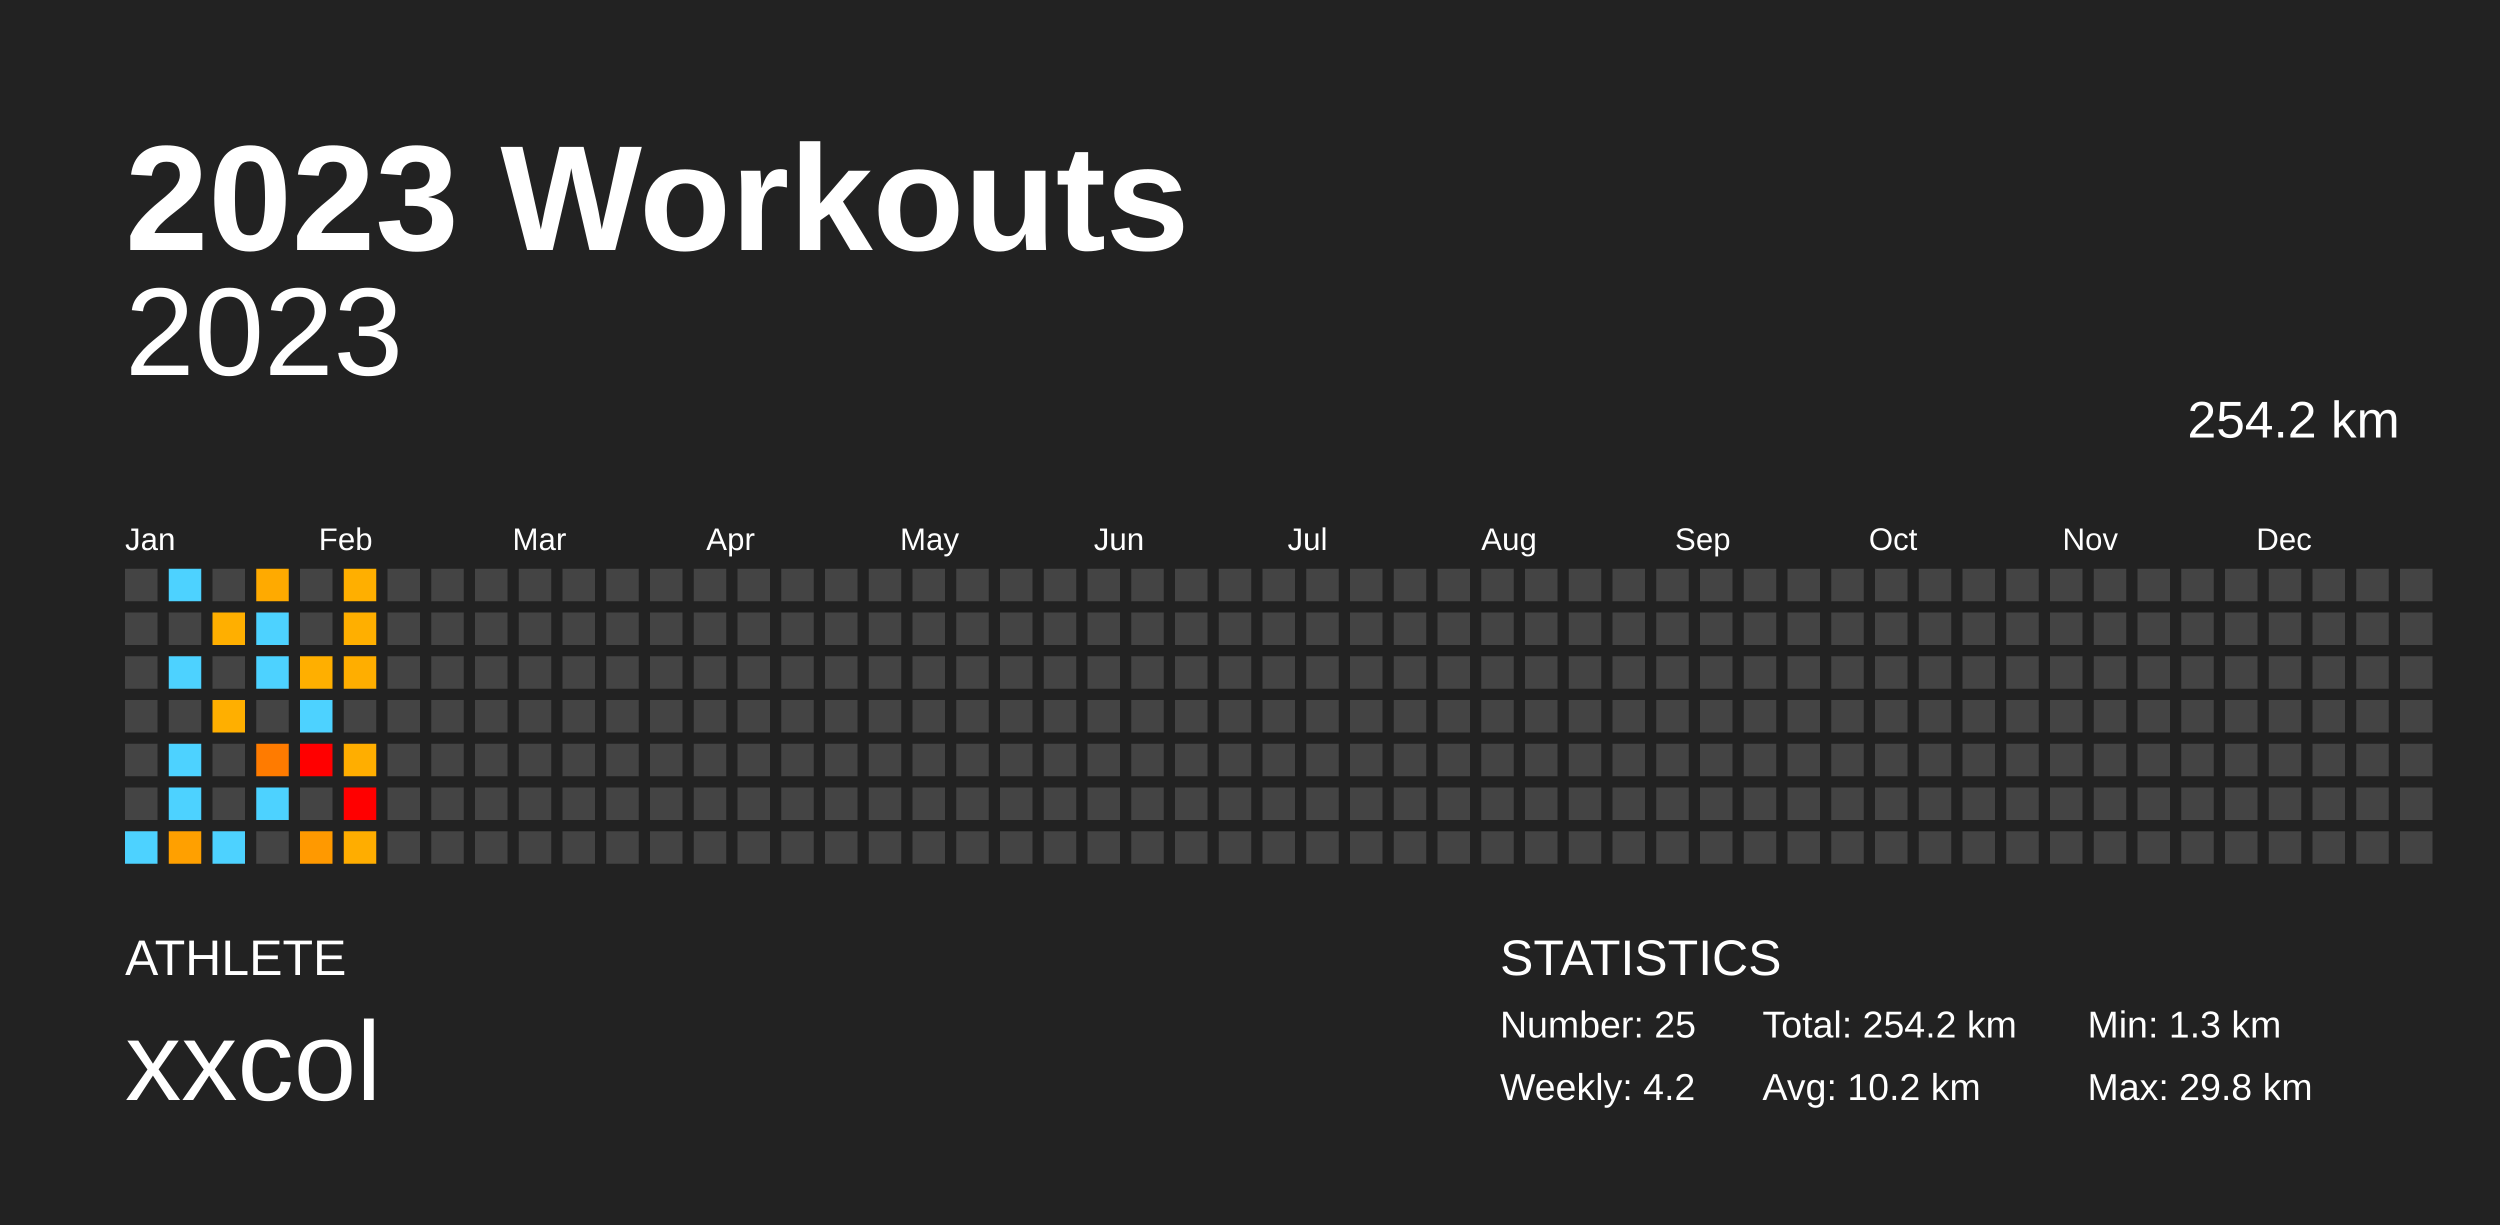
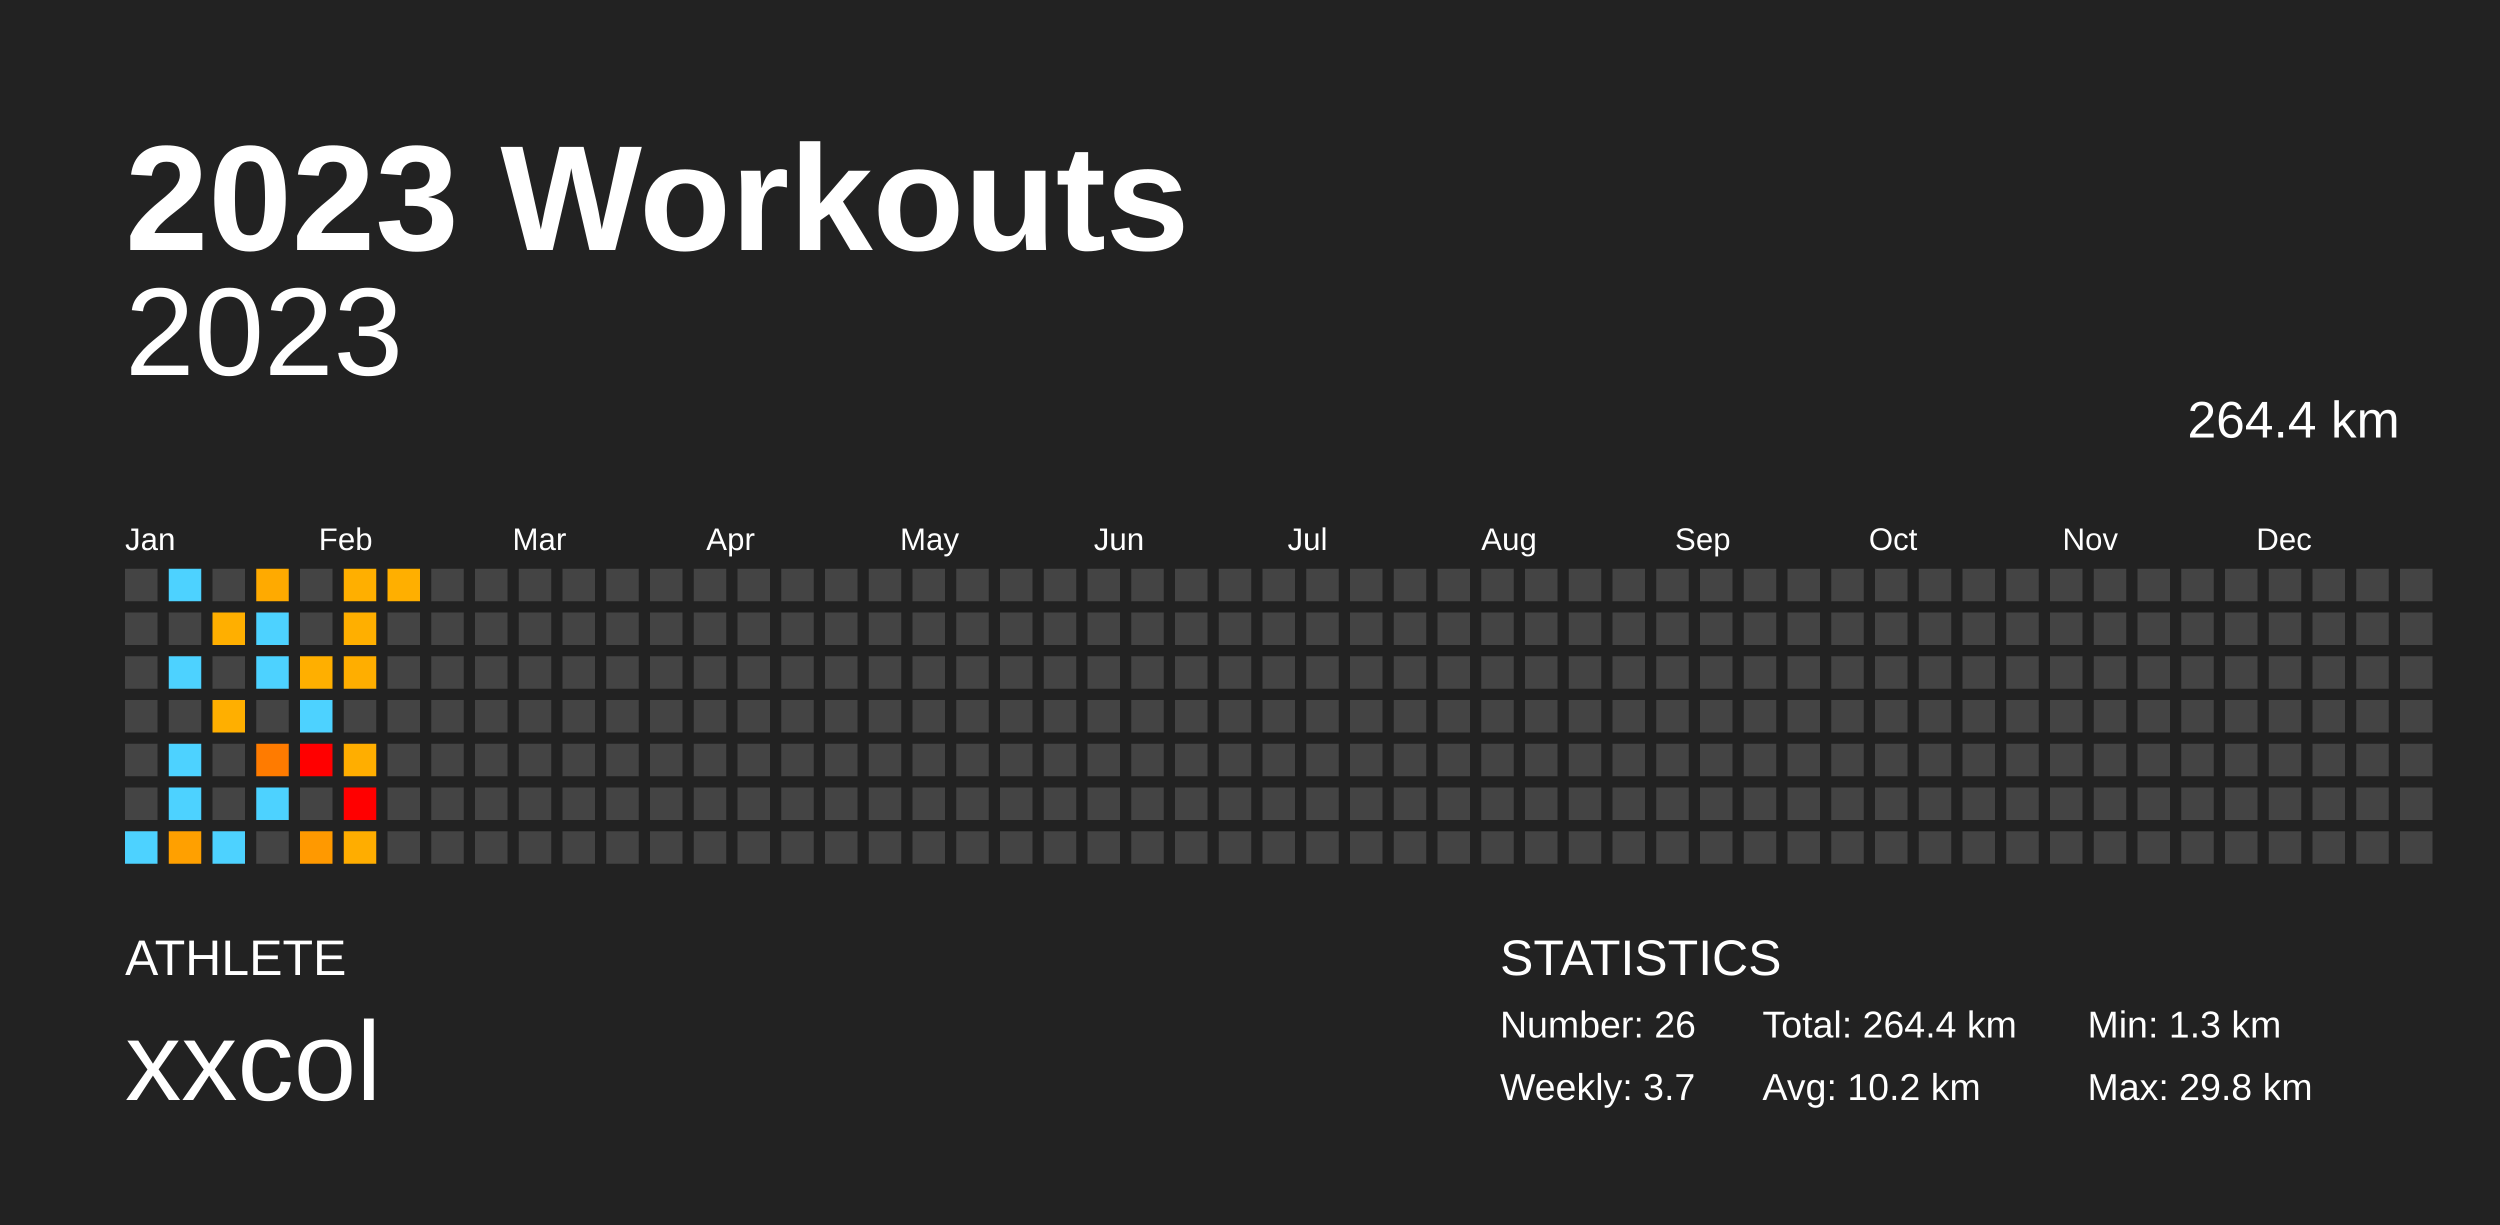
<svg xmlns="http://www.w3.org/2000/svg" baseProfile="full" height="98mm" version="1.1" viewBox="0,0,200,98" width="200mm">
  <defs />
  <rect fill="#222222" height="98" width="200" x="0" y="0" />
  <text fill="#FFFFFF" style="font-size:12px; font-family:Arial; font-weight:bold;" x="10" y="20">2023 Workouts</text>
  <text fill="#FFFFFF" style="font-size:4px; font-family:Arial" x="10" y="78">ATHLETE</text>
  <text fill="#FFFFFF" style="font-size:9px; font-family:Arial" x="10" y="88">xxcol</text>
  <text fill="#FFFFFF" style="font-size:4px; font-family:Arial" x="120" y="78">STATISTICS</text>
-   <text fill="#FFFFFF" style="font-size:3px; font-family:Arial" x="120" y="83">Number: 25</text>
-   <text fill="#FFFFFF" style="font-size:3px; font-family:Arial" x="120" y="88">Weekly: 4.2</text>
-   <text fill="#FFFFFF" style="font-size:3px; font-family:Arial" x="141" y="83">Total: 254.2 km</text>
+   <text fill="#FFFFFF" style="font-size:3px; font-family:Arial" x="120" y="83">Number: 26</text>
+   <text fill="#FFFFFF" style="font-size:3px; font-family:Arial" x="120" y="88">Weekly: 3.7</text>
+   <text fill="#FFFFFF" style="font-size:3px; font-family:Arial" x="141" y="83">Total: 264.4 km</text>
  <text fill="#FFFFFF" style="font-size:3px; font-family:Arial" x="141" y="88">Avg: 10.2 km</text>
  <text fill="#FFFFFF" style="font-size:3px; font-family:Arial" x="167" y="83">Min: 1.3 km</text>
  <text fill="#FFFFFF" style="font-size:3px; font-family:Arial" x="167" y="88">Max: 29.8 km</text>
  <text alignment-baseline="hanging" fill="#FFFFFF" style="font-size:10.0px; font-family:Arial;" x="10" y="30">2023</text>
-   <text alignment-baseline="hanging" fill="#FFFFFF" style="font-size:4.125px; font-family:Arial;" x="175" y="35">254.2 km</text>
+   <text alignment-baseline="hanging" fill="#FFFFFF" style="font-size:4.125px; font-family:Arial;" x="175" y="35">264.4 km</text>
  <text fill="#FFFFFF" style="font-size:2.5px; font-family:Arial" x="10.0" y="44">Jan</text>
  <text fill="#FFFFFF" style="font-size:2.5px; font-family:Arial" x="25.5" y="44">Feb</text>
  <text fill="#FFFFFF" style="font-size:2.5px; font-family:Arial" x="41.0" y="44">Mar</text>
  <text fill="#FFFFFF" style="font-size:2.5px; font-family:Arial" x="56.5" y="44">Apr</text>
  <text fill="#FFFFFF" style="font-size:2.5px; font-family:Arial" x="72.0" y="44">May</text>
  <text fill="#FFFFFF" style="font-size:2.5px; font-family:Arial" x="87.5" y="44">Jun</text>
  <text fill="#FFFFFF" style="font-size:2.5px; font-family:Arial" x="103.0" y="44">Jul</text>
  <text fill="#FFFFFF" style="font-size:2.5px; font-family:Arial" x="118.5" y="44">Aug</text>
  <text fill="#FFFFFF" style="font-size:2.5px; font-family:Arial" x="134.0" y="44">Sep</text>
  <text fill="#FFFFFF" style="font-size:2.5px; font-family:Arial" x="149.5" y="44">Oct</text>
  <text fill="#FFFFFF" style="font-size:2.5px; font-family:Arial" x="165.0" y="44">Nov</text>
  <text fill="#FFFFFF" style="font-size:2.5px; font-family:Arial" x="180.5" y="44">Dec</text>
  <rect fill="#444444" height="2.6" width="2.6" x="10.0" y="45.5" />
  <rect fill="#444444" height="2.6" width="2.6" x="10.0" y="49.0" />
  <rect fill="#444444" height="2.6" width="2.6" x="10.0" y="52.5" />
  <rect fill="#444444" height="2.6" width="2.6" x="10.0" y="56.0" />
  <rect fill="#444444" height="2.6" width="2.6" x="10.0" y="59.5" />
  <rect fill="#444444" height="2.6" width="2.6" x="10.0" y="63.0" />
  <rect fill="#4dd2ff" height="2.6" width="2.6" x="10.0" y="66.5" />
  <rect fill="#4dd2ff" height="2.6" width="2.6" x="13.5" y="45.5" />
  <rect fill="#444444" height="2.6" width="2.6" x="13.5" y="49.0" />
  <rect fill="#4dd2ff" height="2.6" width="2.6" x="13.5" y="52.5" />
  <rect fill="#444444" height="2.6" width="2.6" x="13.5" y="56.0" />
  <rect fill="#4dd2ff" height="2.6" width="2.6" x="13.5" y="59.5" />
  <rect fill="#4dd2ff" height="2.6" width="2.6" x="13.5" y="63.0" />
  <rect fill="#ffa000" height="2.6" width="2.6" x="13.5" y="66.5" />
  <rect fill="#444444" height="2.6" width="2.6" x="17.0" y="45.5" />
  <rect fill="#ffaf00" height="2.6" width="2.6" x="17.0" y="49.0" />
  <rect fill="#444444" height="2.6" width="2.6" x="17.0" y="52.5" />
  <rect fill="#ffaf00" height="2.6" width="2.6" x="17.0" y="56.0" />
  <rect fill="#444444" height="2.6" width="2.6" x="17.0" y="59.5" />
  <rect fill="#444444" height="2.6" width="2.6" x="17.0" y="63.0" />
  <rect fill="#4dd2ff" height="2.6" width="2.6" x="17.0" y="66.5" />
  <rect fill="#ffaa00" height="2.6" width="2.6" x="20.5" y="45.5" />
  <rect fill="#4dd2ff" height="2.6" width="2.6" x="20.5" y="49.0" />
  <rect fill="#4dd2ff" height="2.6" width="2.6" x="20.5" y="52.5" />
  <rect fill="#444444" height="2.6" width="2.6" x="20.5" y="56.0" />
  <rect fill="#ff7b00" height="2.6" width="2.6" x="20.5" y="59.5" />
  <rect fill="#4dd2ff" height="2.6" width="2.6" x="20.5" y="63.0" />
  <rect fill="#444444" height="2.6" width="2.6" x="20.5" y="66.5" />
  <rect fill="#444444" height="2.6" width="2.6" x="24.0" y="45.5" />
  <rect fill="#444444" height="2.6" width="2.6" x="24.0" y="49.0" />
  <rect fill="#ffaf00" height="2.6" width="2.6" x="24.0" y="52.5" />
  <rect fill="#4dd2ff" height="2.6" width="2.6" x="24.0" y="56.0" />
  <rect fill="red" height="2.6" width="2.6" x="24.0" y="59.5" />
  <rect fill="#444444" height="2.6" width="2.6" x="24.0" y="63.0" />
  <rect fill="#ff9900" height="2.6" width="2.6" x="24.0" y="66.5" />
  <rect fill="#ffaf00" height="2.6" width="2.6" x="27.5" y="45.5" />
  <rect fill="#ffaf00" height="2.6" width="2.6" x="27.5" y="49.0" />
  <rect fill="#ffae00" height="2.6" width="2.6" x="27.5" y="52.5" />
  <rect fill="#444444" height="2.6" width="2.6" x="27.5" y="56.0" />
  <rect fill="#ffae00" height="2.6" width="2.6" x="27.5" y="59.5" />
  <rect fill="red" height="2.6" width="2.6" x="27.5" y="63.0" />
  <rect fill="#ffad00" height="2.6" width="2.6" x="27.5" y="66.5" />
-   <rect fill="#444444" height="2.6" width="2.6" x="31.0" y="45.5" />
+   <rect fill="#ffaf00" height="2.6" width="2.6" x="31.0" y="45.5" />
  <rect fill="#444444" height="2.6" width="2.6" x="31.0" y="49.0" />
  <rect fill="#444444" height="2.6" width="2.6" x="31.0" y="52.5" />
  <rect fill="#444444" height="2.6" width="2.6" x="31.0" y="56.0" />
  <rect fill="#444444" height="2.6" width="2.6" x="31.0" y="59.5" />
  <rect fill="#444444" height="2.6" width="2.6" x="31.0" y="63.0" />
  <rect fill="#444444" height="2.6" width="2.6" x="31.0" y="66.5" />
  <rect fill="#444444" height="2.6" width="2.6" x="34.5" y="45.5" />
  <rect fill="#444444" height="2.6" width="2.6" x="34.5" y="49.0" />
  <rect fill="#444444" height="2.6" width="2.6" x="34.5" y="52.5" />
  <rect fill="#444444" height="2.6" width="2.6" x="34.5" y="56.0" />
  <rect fill="#444444" height="2.6" width="2.6" x="34.5" y="59.5" />
  <rect fill="#444444" height="2.6" width="2.6" x="34.5" y="63.0" />
  <rect fill="#444444" height="2.6" width="2.6" x="34.5" y="66.5" />
  <rect fill="#444444" height="2.6" width="2.6" x="38.0" y="45.5" />
  <rect fill="#444444" height="2.6" width="2.6" x="38.0" y="49.0" />
  <rect fill="#444444" height="2.6" width="2.6" x="38.0" y="52.5" />
  <rect fill="#444444" height="2.6" width="2.6" x="38.0" y="56.0" />
  <rect fill="#444444" height="2.6" width="2.6" x="38.0" y="59.5" />
  <rect fill="#444444" height="2.6" width="2.6" x="38.0" y="63.0" />
  <rect fill="#444444" height="2.6" width="2.6" x="38.0" y="66.5" />
  <rect fill="#444444" height="2.6" width="2.6" x="41.5" y="45.5" />
  <rect fill="#444444" height="2.6" width="2.6" x="41.5" y="49.0" />
  <rect fill="#444444" height="2.6" width="2.6" x="41.5" y="52.5" />
  <rect fill="#444444" height="2.6" width="2.6" x="41.5" y="56.0" />
  <rect fill="#444444" height="2.6" width="2.6" x="41.5" y="59.5" />
  <rect fill="#444444" height="2.6" width="2.6" x="41.5" y="63.0" />
  <rect fill="#444444" height="2.6" width="2.6" x="41.5" y="66.5" />
  <rect fill="#444444" height="2.6" width="2.6" x="45.0" y="45.5" />
  <rect fill="#444444" height="2.6" width="2.6" x="45.0" y="49.0" />
  <rect fill="#444444" height="2.6" width="2.6" x="45.0" y="52.5" />
  <rect fill="#444444" height="2.6" width="2.6" x="45.0" y="56.0" />
  <rect fill="#444444" height="2.6" width="2.6" x="45.0" y="59.5" />
  <rect fill="#444444" height="2.6" width="2.6" x="45.0" y="63.0" />
  <rect fill="#444444" height="2.6" width="2.6" x="45.0" y="66.5" />
  <rect fill="#444444" height="2.6" width="2.6" x="48.5" y="45.5" />
  <rect fill="#444444" height="2.6" width="2.6" x="48.5" y="49.0" />
  <rect fill="#444444" height="2.6" width="2.6" x="48.5" y="52.5" />
  <rect fill="#444444" height="2.6" width="2.6" x="48.5" y="56.0" />
  <rect fill="#444444" height="2.6" width="2.6" x="48.5" y="59.5" />
  <rect fill="#444444" height="2.6" width="2.6" x="48.5" y="63.0" />
  <rect fill="#444444" height="2.6" width="2.6" x="48.5" y="66.5" />
  <rect fill="#444444" height="2.6" width="2.6" x="52.0" y="45.5" />
  <rect fill="#444444" height="2.6" width="2.6" x="52.0" y="49.0" />
  <rect fill="#444444" height="2.6" width="2.6" x="52.0" y="52.5" />
  <rect fill="#444444" height="2.6" width="2.6" x="52.0" y="56.0" />
  <rect fill="#444444" height="2.6" width="2.6" x="52.0" y="59.5" />
  <rect fill="#444444" height="2.6" width="2.6" x="52.0" y="63.0" />
  <rect fill="#444444" height="2.6" width="2.6" x="52.0" y="66.5" />
  <rect fill="#444444" height="2.6" width="2.6" x="55.5" y="45.5" />
  <rect fill="#444444" height="2.6" width="2.6" x="55.5" y="49.0" />
  <rect fill="#444444" height="2.6" width="2.6" x="55.5" y="52.5" />
  <rect fill="#444444" height="2.6" width="2.6" x="55.5" y="56.0" />
  <rect fill="#444444" height="2.6" width="2.6" x="55.5" y="59.5" />
  <rect fill="#444444" height="2.6" width="2.6" x="55.5" y="63.0" />
  <rect fill="#444444" height="2.6" width="2.6" x="55.5" y="66.5" />
  <rect fill="#444444" height="2.6" width="2.6" x="59.0" y="45.5" />
  <rect fill="#444444" height="2.6" width="2.6" x="59.0" y="49.0" />
  <rect fill="#444444" height="2.6" width="2.6" x="59.0" y="52.5" />
  <rect fill="#444444" height="2.6" width="2.6" x="59.0" y="56.0" />
  <rect fill="#444444" height="2.6" width="2.6" x="59.0" y="59.5" />
  <rect fill="#444444" height="2.6" width="2.6" x="59.0" y="63.0" />
  <rect fill="#444444" height="2.6" width="2.6" x="59.0" y="66.5" />
  <rect fill="#444444" height="2.6" width="2.6" x="62.5" y="45.5" />
  <rect fill="#444444" height="2.6" width="2.6" x="62.5" y="49.0" />
  <rect fill="#444444" height="2.6" width="2.6" x="62.5" y="52.5" />
  <rect fill="#444444" height="2.6" width="2.6" x="62.5" y="56.0" />
  <rect fill="#444444" height="2.6" width="2.6" x="62.5" y="59.5" />
  <rect fill="#444444" height="2.6" width="2.6" x="62.5" y="63.0" />
  <rect fill="#444444" height="2.6" width="2.6" x="62.5" y="66.5" />
  <rect fill="#444444" height="2.6" width="2.6" x="66.0" y="45.5" />
  <rect fill="#444444" height="2.6" width="2.6" x="66.0" y="49.0" />
  <rect fill="#444444" height="2.6" width="2.6" x="66.0" y="52.5" />
  <rect fill="#444444" height="2.6" width="2.6" x="66.0" y="56.0" />
  <rect fill="#444444" height="2.6" width="2.6" x="66.0" y="59.5" />
  <rect fill="#444444" height="2.6" width="2.6" x="66.0" y="63.0" />
  <rect fill="#444444" height="2.6" width="2.6" x="66.0" y="66.5" />
  <rect fill="#444444" height="2.6" width="2.6" x="69.5" y="45.5" />
  <rect fill="#444444" height="2.6" width="2.6" x="69.5" y="49.0" />
  <rect fill="#444444" height="2.6" width="2.6" x="69.5" y="52.5" />
  <rect fill="#444444" height="2.6" width="2.6" x="69.5" y="56.0" />
  <rect fill="#444444" height="2.6" width="2.6" x="69.5" y="59.5" />
  <rect fill="#444444" height="2.6" width="2.6" x="69.5" y="63.0" />
  <rect fill="#444444" height="2.6" width="2.6" x="69.5" y="66.5" />
  <rect fill="#444444" height="2.6" width="2.6" x="73.0" y="45.5" />
  <rect fill="#444444" height="2.6" width="2.6" x="73.0" y="49.0" />
  <rect fill="#444444" height="2.6" width="2.6" x="73.0" y="52.5" />
  <rect fill="#444444" height="2.6" width="2.6" x="73.0" y="56.0" />
  <rect fill="#444444" height="2.6" width="2.6" x="73.0" y="59.5" />
  <rect fill="#444444" height="2.6" width="2.6" x="73.0" y="63.0" />
  <rect fill="#444444" height="2.6" width="2.6" x="73.0" y="66.5" />
  <rect fill="#444444" height="2.6" width="2.6" x="76.5" y="45.5" />
  <rect fill="#444444" height="2.6" width="2.6" x="76.5" y="49.0" />
  <rect fill="#444444" height="2.6" width="2.6" x="76.5" y="52.5" />
  <rect fill="#444444" height="2.6" width="2.6" x="76.5" y="56.0" />
  <rect fill="#444444" height="2.6" width="2.6" x="76.5" y="59.5" />
  <rect fill="#444444" height="2.6" width="2.6" x="76.5" y="63.0" />
  <rect fill="#444444" height="2.6" width="2.6" x="76.5" y="66.5" />
  <rect fill="#444444" height="2.6" width="2.6" x="80.0" y="45.5" />
  <rect fill="#444444" height="2.6" width="2.6" x="80.0" y="49.0" />
  <rect fill="#444444" height="2.6" width="2.6" x="80.0" y="52.5" />
  <rect fill="#444444" height="2.6" width="2.6" x="80.0" y="56.0" />
  <rect fill="#444444" height="2.6" width="2.6" x="80.0" y="59.5" />
  <rect fill="#444444" height="2.6" width="2.6" x="80.0" y="63.0" />
  <rect fill="#444444" height="2.6" width="2.6" x="80.0" y="66.5" />
  <rect fill="#444444" height="2.6" width="2.6" x="83.5" y="45.5" />
  <rect fill="#444444" height="2.6" width="2.6" x="83.5" y="49.0" />
  <rect fill="#444444" height="2.6" width="2.6" x="83.5" y="52.5" />
  <rect fill="#444444" height="2.6" width="2.6" x="83.5" y="56.0" />
  <rect fill="#444444" height="2.6" width="2.6" x="83.5" y="59.5" />
  <rect fill="#444444" height="2.6" width="2.6" x="83.5" y="63.0" />
  <rect fill="#444444" height="2.6" width="2.6" x="83.5" y="66.5" />
  <rect fill="#444444" height="2.6" width="2.6" x="87.0" y="45.5" />
  <rect fill="#444444" height="2.6" width="2.6" x="87.0" y="49.0" />
  <rect fill="#444444" height="2.6" width="2.6" x="87.0" y="52.5" />
  <rect fill="#444444" height="2.6" width="2.6" x="87.0" y="56.0" />
  <rect fill="#444444" height="2.6" width="2.6" x="87.0" y="59.5" />
  <rect fill="#444444" height="2.6" width="2.6" x="87.0" y="63.0" />
  <rect fill="#444444" height="2.6" width="2.6" x="87.0" y="66.5" />
  <rect fill="#444444" height="2.6" width="2.6" x="90.5" y="45.5" />
  <rect fill="#444444" height="2.6" width="2.6" x="90.5" y="49.0" />
  <rect fill="#444444" height="2.6" width="2.6" x="90.5" y="52.5" />
  <rect fill="#444444" height="2.6" width="2.6" x="90.5" y="56.0" />
  <rect fill="#444444" height="2.6" width="2.6" x="90.5" y="59.5" />
  <rect fill="#444444" height="2.6" width="2.6" x="90.5" y="63.0" />
  <rect fill="#444444" height="2.6" width="2.6" x="90.5" y="66.5" />
  <rect fill="#444444" height="2.6" width="2.6" x="94.0" y="45.5" />
  <rect fill="#444444" height="2.6" width="2.6" x="94.0" y="49.0" />
  <rect fill="#444444" height="2.6" width="2.6" x="94.0" y="52.5" />
  <rect fill="#444444" height="2.6" width="2.6" x="94.0" y="56.0" />
  <rect fill="#444444" height="2.6" width="2.6" x="94.0" y="59.5" />
  <rect fill="#444444" height="2.6" width="2.6" x="94.0" y="63.0" />
  <rect fill="#444444" height="2.6" width="2.6" x="94.0" y="66.5" />
  <rect fill="#444444" height="2.6" width="2.6" x="97.5" y="45.5" />
  <rect fill="#444444" height="2.6" width="2.6" x="97.5" y="49.0" />
  <rect fill="#444444" height="2.6" width="2.6" x="97.5" y="52.5" />
  <rect fill="#444444" height="2.6" width="2.6" x="97.5" y="56.0" />
  <rect fill="#444444" height="2.6" width="2.6" x="97.5" y="59.5" />
  <rect fill="#444444" height="2.6" width="2.6" x="97.5" y="63.0" />
  <rect fill="#444444" height="2.6" width="2.6" x="97.5" y="66.5" />
  <rect fill="#444444" height="2.6" width="2.6" x="101.0" y="45.5" />
  <rect fill="#444444" height="2.6" width="2.6" x="101.0" y="49.0" />
  <rect fill="#444444" height="2.6" width="2.6" x="101.0" y="52.5" />
  <rect fill="#444444" height="2.6" width="2.6" x="101.0" y="56.0" />
  <rect fill="#444444" height="2.6" width="2.6" x="101.0" y="59.5" />
  <rect fill="#444444" height="2.6" width="2.6" x="101.0" y="63.0" />
  <rect fill="#444444" height="2.6" width="2.6" x="101.0" y="66.5" />
  <rect fill="#444444" height="2.6" width="2.6" x="104.5" y="45.5" />
  <rect fill="#444444" height="2.6" width="2.6" x="104.5" y="49.0" />
  <rect fill="#444444" height="2.6" width="2.6" x="104.5" y="52.5" />
  <rect fill="#444444" height="2.6" width="2.6" x="104.5" y="56.0" />
  <rect fill="#444444" height="2.6" width="2.6" x="104.5" y="59.5" />
  <rect fill="#444444" height="2.6" width="2.6" x="104.5" y="63.0" />
  <rect fill="#444444" height="2.6" width="2.6" x="104.5" y="66.5" />
  <rect fill="#444444" height="2.6" width="2.6" x="108.0" y="45.5" />
  <rect fill="#444444" height="2.6" width="2.6" x="108.0" y="49.0" />
  <rect fill="#444444" height="2.6" width="2.6" x="108.0" y="52.5" />
  <rect fill="#444444" height="2.6" width="2.6" x="108.0" y="56.0" />
  <rect fill="#444444" height="2.6" width="2.6" x="108.0" y="59.5" />
  <rect fill="#444444" height="2.6" width="2.6" x="108.0" y="63.0" />
  <rect fill="#444444" height="2.6" width="2.6" x="108.0" y="66.5" />
  <rect fill="#444444" height="2.6" width="2.6" x="111.5" y="45.5" />
  <rect fill="#444444" height="2.6" width="2.6" x="111.5" y="49.0" />
  <rect fill="#444444" height="2.6" width="2.6" x="111.5" y="52.5" />
  <rect fill="#444444" height="2.6" width="2.6" x="111.5" y="56.0" />
  <rect fill="#444444" height="2.6" width="2.6" x="111.5" y="59.5" />
  <rect fill="#444444" height="2.6" width="2.6" x="111.5" y="63.0" />
  <rect fill="#444444" height="2.6" width="2.6" x="111.5" y="66.5" />
  <rect fill="#444444" height="2.6" width="2.6" x="115.0" y="45.5" />
  <rect fill="#444444" height="2.6" width="2.6" x="115.0" y="49.0" />
  <rect fill="#444444" height="2.6" width="2.6" x="115.0" y="52.5" />
  <rect fill="#444444" height="2.6" width="2.6" x="115.0" y="56.0" />
  <rect fill="#444444" height="2.6" width="2.6" x="115.0" y="59.5" />
  <rect fill="#444444" height="2.6" width="2.6" x="115.0" y="63.0" />
  <rect fill="#444444" height="2.6" width="2.6" x="115.0" y="66.5" />
  <rect fill="#444444" height="2.6" width="2.6" x="118.5" y="45.5" />
  <rect fill="#444444" height="2.6" width="2.6" x="118.5" y="49.0" />
  <rect fill="#444444" height="2.6" width="2.6" x="118.5" y="52.5" />
  <rect fill="#444444" height="2.6" width="2.6" x="118.5" y="56.0" />
  <rect fill="#444444" height="2.6" width="2.6" x="118.5" y="59.5" />
  <rect fill="#444444" height="2.6" width="2.6" x="118.5" y="63.0" />
  <rect fill="#444444" height="2.6" width="2.6" x="118.5" y="66.5" />
  <rect fill="#444444" height="2.6" width="2.6" x="122.0" y="45.5" />
  <rect fill="#444444" height="2.6" width="2.6" x="122.0" y="49.0" />
  <rect fill="#444444" height="2.6" width="2.6" x="122.0" y="52.5" />
  <rect fill="#444444" height="2.6" width="2.6" x="122.0" y="56.0" />
  <rect fill="#444444" height="2.6" width="2.6" x="122.0" y="59.5" />
  <rect fill="#444444" height="2.6" width="2.6" x="122.0" y="63.0" />
  <rect fill="#444444" height="2.6" width="2.6" x="122.0" y="66.5" />
  <rect fill="#444444" height="2.6" width="2.6" x="125.5" y="45.5" />
  <rect fill="#444444" height="2.6" width="2.6" x="125.5" y="49.0" />
  <rect fill="#444444" height="2.6" width="2.6" x="125.5" y="52.5" />
  <rect fill="#444444" height="2.6" width="2.6" x="125.5" y="56.0" />
  <rect fill="#444444" height="2.6" width="2.6" x="125.5" y="59.5" />
  <rect fill="#444444" height="2.6" width="2.6" x="125.5" y="63.0" />
  <rect fill="#444444" height="2.6" width="2.6" x="125.5" y="66.5" />
  <rect fill="#444444" height="2.6" width="2.6" x="129.0" y="45.5" />
  <rect fill="#444444" height="2.6" width="2.6" x="129.0" y="49.0" />
  <rect fill="#444444" height="2.6" width="2.6" x="129.0" y="52.5" />
  <rect fill="#444444" height="2.6" width="2.6" x="129.0" y="56.0" />
  <rect fill="#444444" height="2.6" width="2.6" x="129.0" y="59.5" />
  <rect fill="#444444" height="2.6" width="2.6" x="129.0" y="63.0" />
  <rect fill="#444444" height="2.6" width="2.6" x="129.0" y="66.5" />
  <rect fill="#444444" height="2.6" width="2.6" x="132.5" y="45.5" />
  <rect fill="#444444" height="2.6" width="2.6" x="132.5" y="49.0" />
  <rect fill="#444444" height="2.6" width="2.6" x="132.5" y="52.5" />
  <rect fill="#444444" height="2.6" width="2.6" x="132.5" y="56.0" />
  <rect fill="#444444" height="2.6" width="2.6" x="132.5" y="59.5" />
  <rect fill="#444444" height="2.6" width="2.6" x="132.5" y="63.0" />
  <rect fill="#444444" height="2.6" width="2.6" x="132.5" y="66.5" />
  <rect fill="#444444" height="2.6" width="2.6" x="136.0" y="45.5" />
  <rect fill="#444444" height="2.6" width="2.6" x="136.0" y="49.0" />
  <rect fill="#444444" height="2.6" width="2.6" x="136.0" y="52.5" />
  <rect fill="#444444" height="2.6" width="2.6" x="136.0" y="56.0" />
  <rect fill="#444444" height="2.6" width="2.6" x="136.0" y="59.5" />
  <rect fill="#444444" height="2.6" width="2.6" x="136.0" y="63.0" />
  <rect fill="#444444" height="2.6" width="2.6" x="136.0" y="66.5" />
  <rect fill="#444444" height="2.6" width="2.6" x="139.5" y="45.5" />
  <rect fill="#444444" height="2.6" width="2.6" x="139.5" y="49.0" />
  <rect fill="#444444" height="2.6" width="2.6" x="139.5" y="52.5" />
  <rect fill="#444444" height="2.6" width="2.6" x="139.5" y="56.0" />
  <rect fill="#444444" height="2.6" width="2.6" x="139.5" y="59.5" />
  <rect fill="#444444" height="2.6" width="2.6" x="139.5" y="63.0" />
  <rect fill="#444444" height="2.6" width="2.6" x="139.5" y="66.5" />
  <rect fill="#444444" height="2.6" width="2.6" x="143.0" y="45.5" />
  <rect fill="#444444" height="2.6" width="2.6" x="143.0" y="49.0" />
  <rect fill="#444444" height="2.6" width="2.6" x="143.0" y="52.5" />
  <rect fill="#444444" height="2.6" width="2.6" x="143.0" y="56.0" />
  <rect fill="#444444" height="2.6" width="2.6" x="143.0" y="59.5" />
  <rect fill="#444444" height="2.6" width="2.6" x="143.0" y="63.0" />
  <rect fill="#444444" height="2.6" width="2.6" x="143.0" y="66.5" />
  <rect fill="#444444" height="2.6" width="2.6" x="146.5" y="45.5" />
  <rect fill="#444444" height="2.6" width="2.6" x="146.5" y="49.0" />
  <rect fill="#444444" height="2.6" width="2.6" x="146.5" y="52.5" />
  <rect fill="#444444" height="2.6" width="2.6" x="146.5" y="56.0" />
  <rect fill="#444444" height="2.6" width="2.6" x="146.5" y="59.5" />
  <rect fill="#444444" height="2.6" width="2.6" x="146.5" y="63.0" />
  <rect fill="#444444" height="2.6" width="2.6" x="146.5" y="66.5" />
  <rect fill="#444444" height="2.6" width="2.6" x="150.0" y="45.5" />
  <rect fill="#444444" height="2.6" width="2.6" x="150.0" y="49.0" />
  <rect fill="#444444" height="2.6" width="2.6" x="150.0" y="52.5" />
  <rect fill="#444444" height="2.6" width="2.6" x="150.0" y="56.0" />
  <rect fill="#444444" height="2.6" width="2.6" x="150.0" y="59.5" />
  <rect fill="#444444" height="2.6" width="2.6" x="150.0" y="63.0" />
  <rect fill="#444444" height="2.6" width="2.6" x="150.0" y="66.5" />
  <rect fill="#444444" height="2.6" width="2.6" x="153.5" y="45.5" />
  <rect fill="#444444" height="2.6" width="2.6" x="153.5" y="49.0" />
  <rect fill="#444444" height="2.6" width="2.6" x="153.5" y="52.5" />
  <rect fill="#444444" height="2.6" width="2.6" x="153.5" y="56.0" />
  <rect fill="#444444" height="2.6" width="2.6" x="153.5" y="59.5" />
  <rect fill="#444444" height="2.6" width="2.6" x="153.5" y="63.0" />
  <rect fill="#444444" height="2.6" width="2.6" x="153.5" y="66.5" />
  <rect fill="#444444" height="2.6" width="2.6" x="157.0" y="45.5" />
  <rect fill="#444444" height="2.6" width="2.6" x="157.0" y="49.0" />
  <rect fill="#444444" height="2.6" width="2.6" x="157.0" y="52.5" />
  <rect fill="#444444" height="2.6" width="2.6" x="157.0" y="56.0" />
  <rect fill="#444444" height="2.6" width="2.6" x="157.0" y="59.5" />
  <rect fill="#444444" height="2.6" width="2.6" x="157.0" y="63.0" />
  <rect fill="#444444" height="2.6" width="2.6" x="157.0" y="66.5" />
  <rect fill="#444444" height="2.6" width="2.6" x="160.5" y="45.5" />
  <rect fill="#444444" height="2.6" width="2.6" x="160.5" y="49.0" />
  <rect fill="#444444" height="2.6" width="2.6" x="160.5" y="52.5" />
  <rect fill="#444444" height="2.6" width="2.6" x="160.5" y="56.0" />
  <rect fill="#444444" height="2.6" width="2.6" x="160.5" y="59.5" />
  <rect fill="#444444" height="2.6" width="2.6" x="160.5" y="63.0" />
  <rect fill="#444444" height="2.6" width="2.6" x="160.5" y="66.5" />
  <rect fill="#444444" height="2.6" width="2.6" x="164.0" y="45.5" />
  <rect fill="#444444" height="2.6" width="2.6" x="164.0" y="49.0" />
  <rect fill="#444444" height="2.6" width="2.6" x="164.0" y="52.5" />
  <rect fill="#444444" height="2.6" width="2.6" x="164.0" y="56.0" />
  <rect fill="#444444" height="2.6" width="2.6" x="164.0" y="59.5" />
  <rect fill="#444444" height="2.6" width="2.6" x="164.0" y="63.0" />
  <rect fill="#444444" height="2.6" width="2.6" x="164.0" y="66.5" />
  <rect fill="#444444" height="2.6" width="2.6" x="167.5" y="45.5" />
  <rect fill="#444444" height="2.6" width="2.6" x="167.5" y="49.0" />
  <rect fill="#444444" height="2.6" width="2.6" x="167.5" y="52.5" />
  <rect fill="#444444" height="2.6" width="2.6" x="167.5" y="56.0" />
  <rect fill="#444444" height="2.6" width="2.6" x="167.5" y="59.5" />
  <rect fill="#444444" height="2.6" width="2.6" x="167.5" y="63.0" />
  <rect fill="#444444" height="2.6" width="2.6" x="167.5" y="66.5" />
  <rect fill="#444444" height="2.6" width="2.6" x="171.0" y="45.5" />
  <rect fill="#444444" height="2.6" width="2.6" x="171.0" y="49.0" />
  <rect fill="#444444" height="2.6" width="2.6" x="171.0" y="52.5" />
  <rect fill="#444444" height="2.6" width="2.6" x="171.0" y="56.0" />
  <rect fill="#444444" height="2.6" width="2.6" x="171.0" y="59.5" />
  <rect fill="#444444" height="2.6" width="2.6" x="171.0" y="63.0" />
  <rect fill="#444444" height="2.6" width="2.6" x="171.0" y="66.5" />
  <rect fill="#444444" height="2.6" width="2.6" x="174.5" y="45.5" />
  <rect fill="#444444" height="2.6" width="2.6" x="174.5" y="49.0" />
  <rect fill="#444444" height="2.6" width="2.6" x="174.5" y="52.5" />
  <rect fill="#444444" height="2.6" width="2.6" x="174.5" y="56.0" />
  <rect fill="#444444" height="2.6" width="2.6" x="174.5" y="59.5" />
  <rect fill="#444444" height="2.6" width="2.6" x="174.5" y="63.0" />
  <rect fill="#444444" height="2.6" width="2.6" x="174.5" y="66.5" />
  <rect fill="#444444" height="2.6" width="2.6" x="178.0" y="45.5" />
  <rect fill="#444444" height="2.6" width="2.6" x="178.0" y="49.0" />
  <rect fill="#444444" height="2.6" width="2.6" x="178.0" y="52.5" />
  <rect fill="#444444" height="2.6" width="2.6" x="178.0" y="56.0" />
  <rect fill="#444444" height="2.6" width="2.6" x="178.0" y="59.5" />
  <rect fill="#444444" height="2.6" width="2.6" x="178.0" y="63.0" />
  <rect fill="#444444" height="2.6" width="2.6" x="178.0" y="66.5" />
  <rect fill="#444444" height="2.6" width="2.6" x="181.5" y="45.5" />
  <rect fill="#444444" height="2.6" width="2.6" x="181.5" y="49.0" />
  <rect fill="#444444" height="2.6" width="2.6" x="181.5" y="52.5" />
  <rect fill="#444444" height="2.6" width="2.6" x="181.5" y="56.0" />
  <rect fill="#444444" height="2.6" width="2.6" x="181.5" y="59.5" />
  <rect fill="#444444" height="2.6" width="2.6" x="181.5" y="63.0" />
  <rect fill="#444444" height="2.6" width="2.6" x="181.5" y="66.5" />
  <rect fill="#444444" height="2.6" width="2.6" x="185.0" y="45.5" />
  <rect fill="#444444" height="2.6" width="2.6" x="185.0" y="49.0" />
  <rect fill="#444444" height="2.6" width="2.6" x="185.0" y="52.5" />
  <rect fill="#444444" height="2.6" width="2.6" x="185.0" y="56.0" />
  <rect fill="#444444" height="2.6" width="2.6" x="185.0" y="59.5" />
  <rect fill="#444444" height="2.6" width="2.6" x="185.0" y="63.0" />
  <rect fill="#444444" height="2.6" width="2.6" x="185.0" y="66.5" />
  <rect fill="#444444" height="2.6" width="2.6" x="188.5" y="45.5" />
  <rect fill="#444444" height="2.6" width="2.6" x="188.5" y="49.0" />
  <rect fill="#444444" height="2.6" width="2.6" x="188.5" y="52.5" />
  <rect fill="#444444" height="2.6" width="2.6" x="188.5" y="56.0" />
  <rect fill="#444444" height="2.6" width="2.6" x="188.5" y="59.5" />
  <rect fill="#444444" height="2.6" width="2.6" x="188.5" y="63.0" />
  <rect fill="#444444" height="2.6" width="2.6" x="188.5" y="66.5" />
  <rect fill="#444444" height="2.6" width="2.6" x="192.0" y="45.5" />
  <rect fill="#444444" height="2.6" width="2.6" x="192.0" y="49.0" />
  <rect fill="#444444" height="2.6" width="2.6" x="192.0" y="52.5" />
  <rect fill="#444444" height="2.6" width="2.6" x="192.0" y="56.0" />
  <rect fill="#444444" height="2.6" width="2.6" x="192.0" y="59.5" />
  <rect fill="#444444" height="2.6" width="2.6" x="192.0" y="63.0" />
  <rect fill="#444444" height="2.6" width="2.6" x="192.0" y="66.5" />
</svg>
